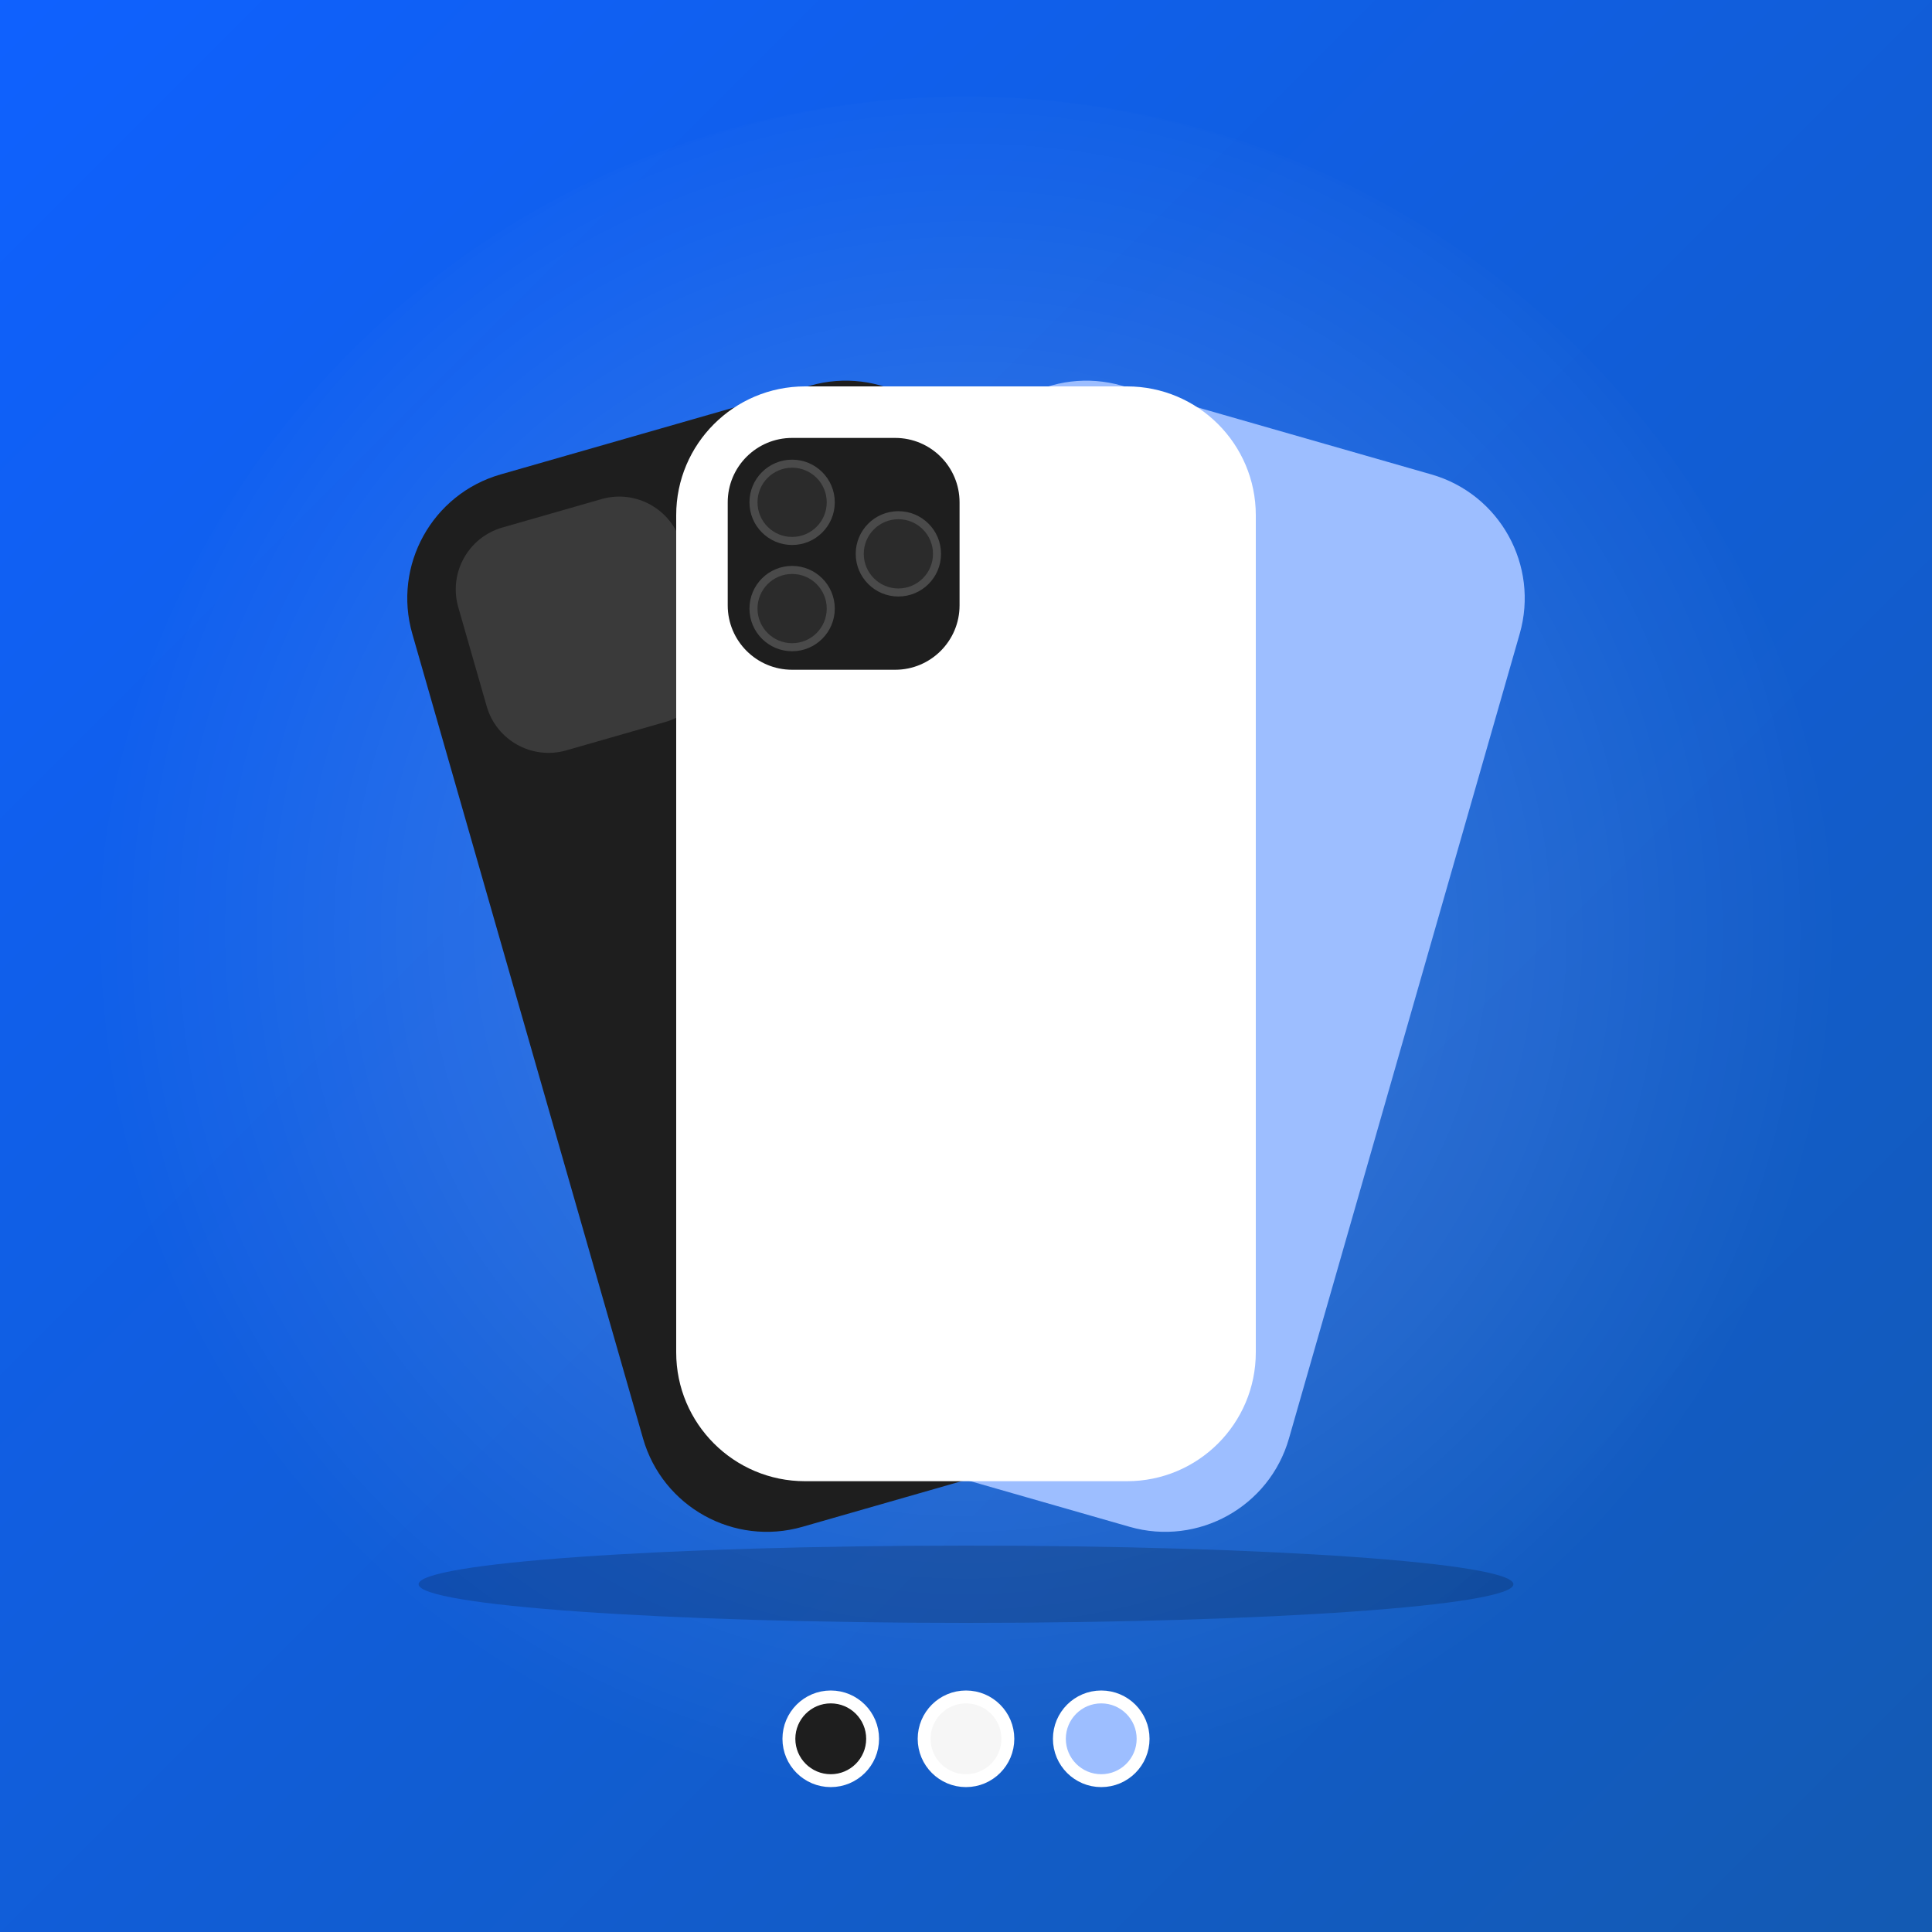
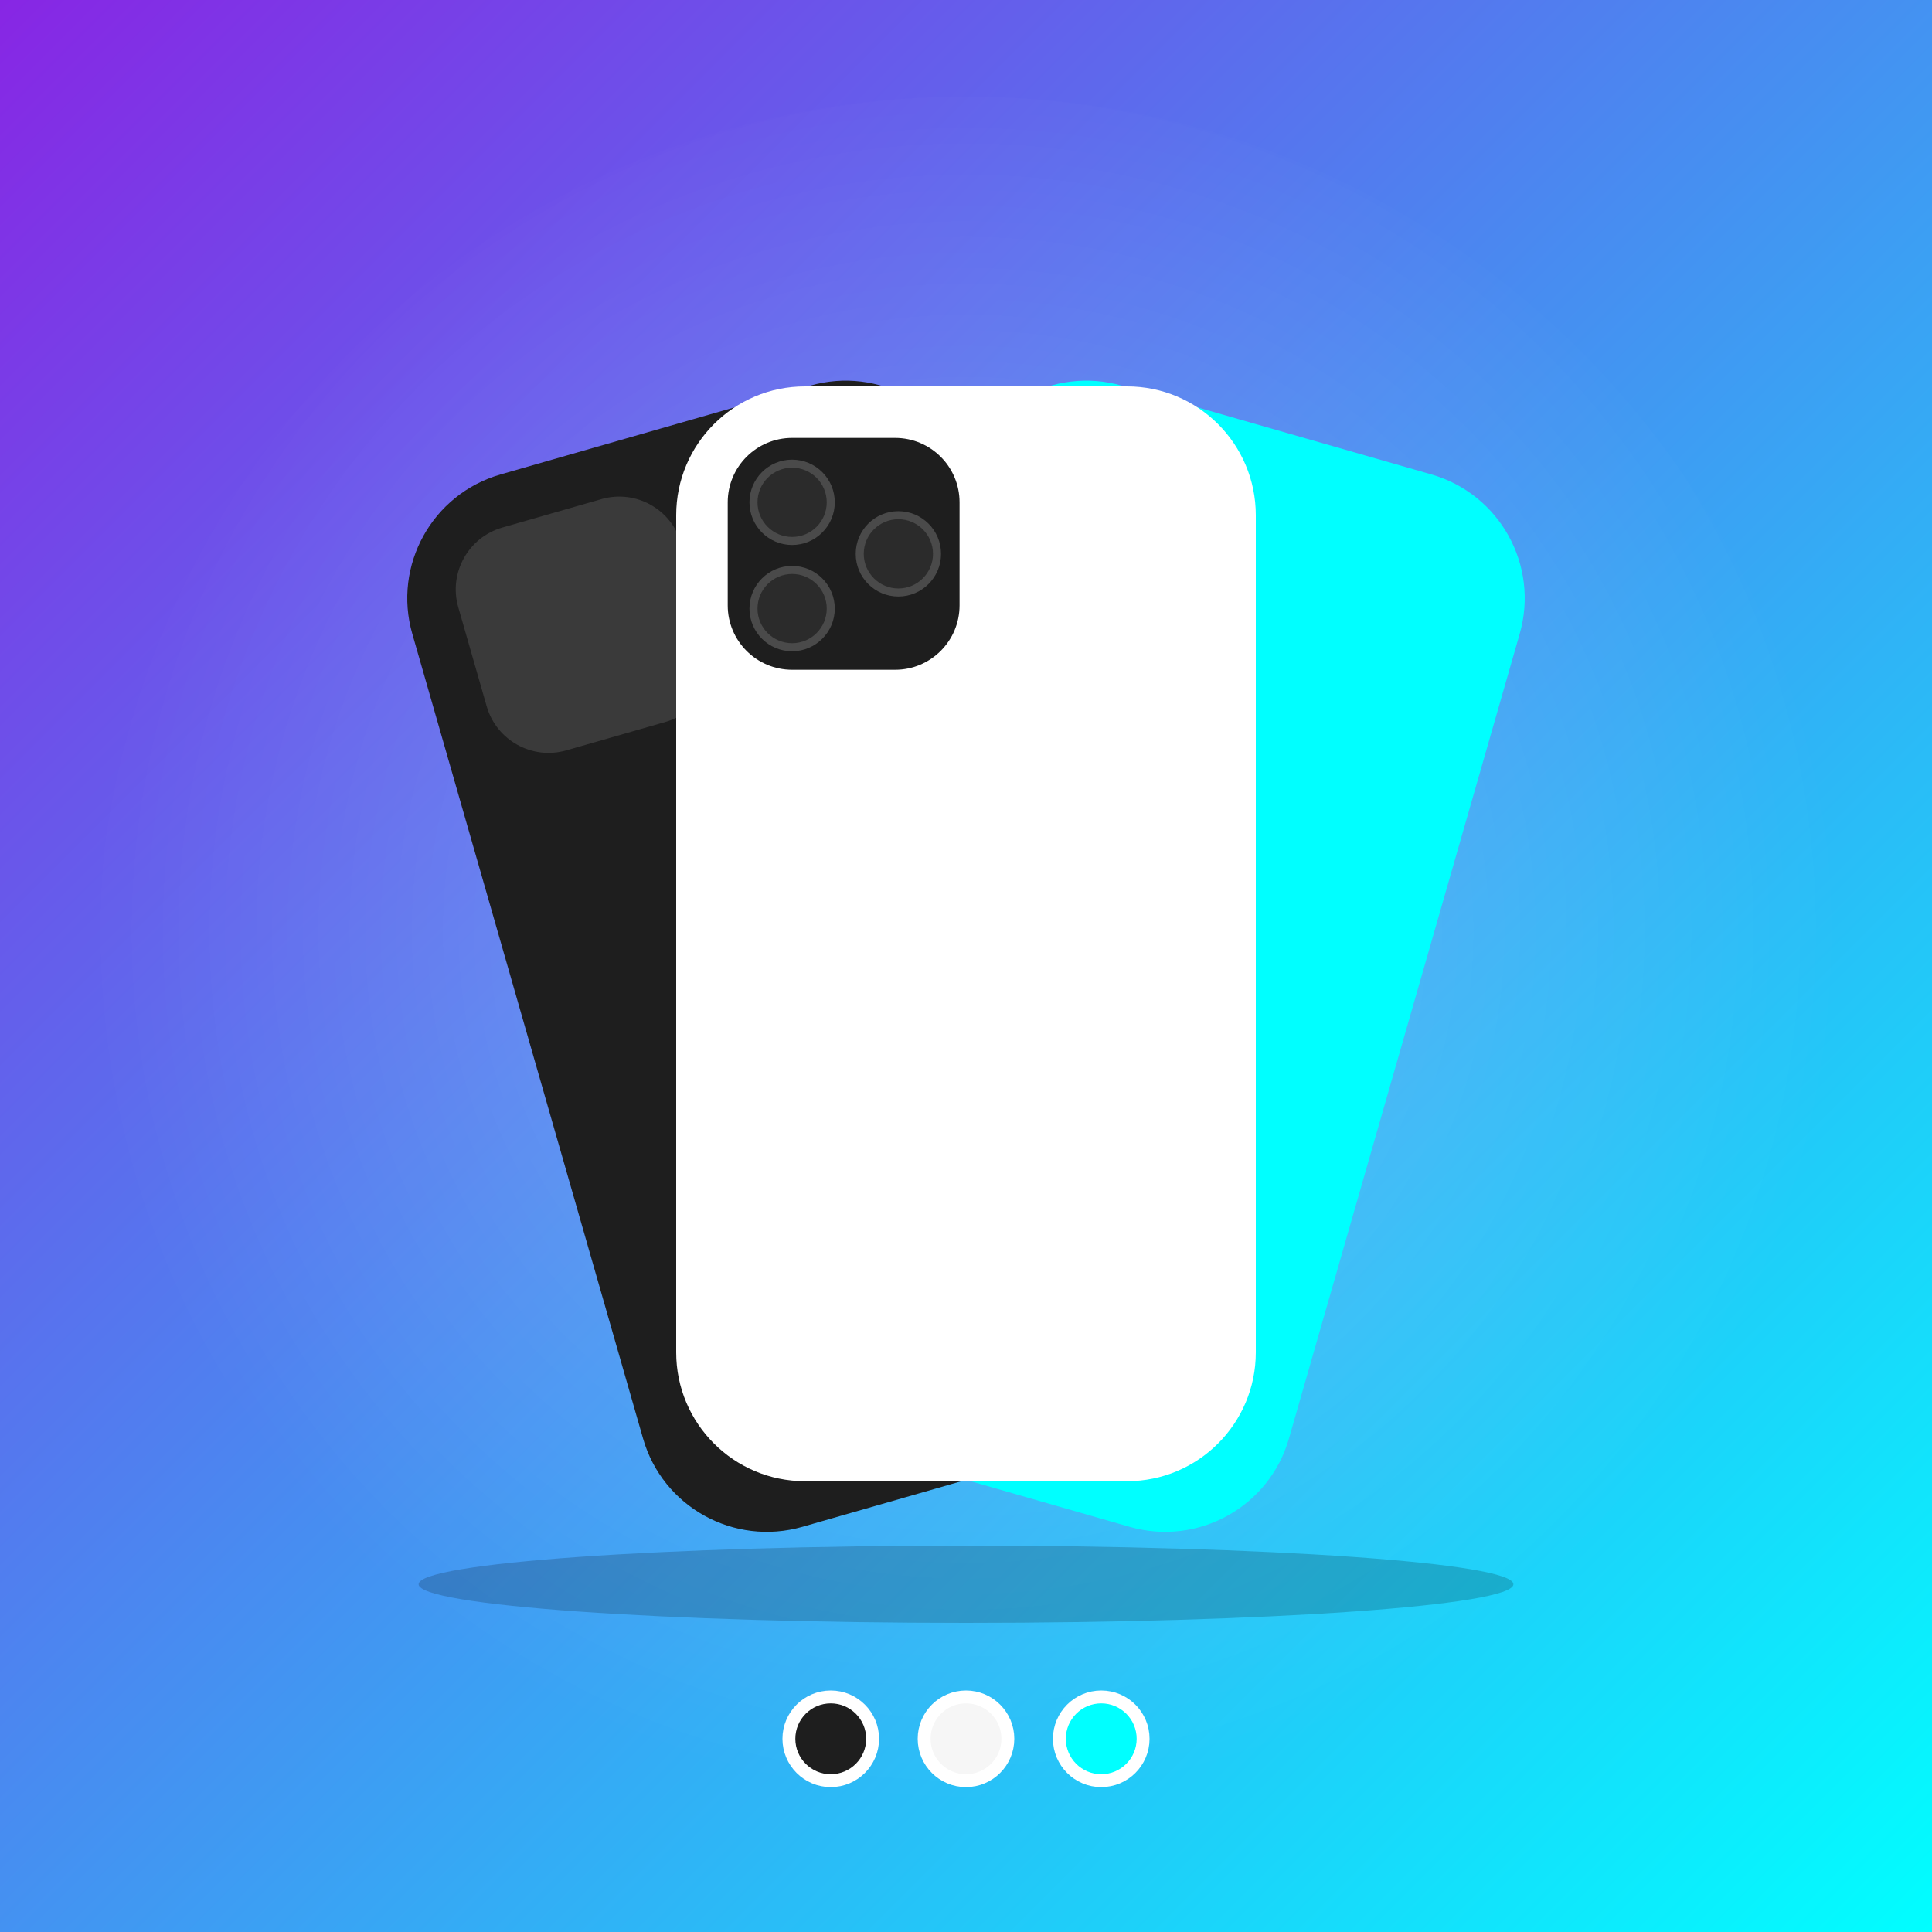
<svg xmlns="http://www.w3.org/2000/svg" viewBox="0 0 600 600">
  <defs>
    <linearGradient id="bg" x1="0" y1="0" x2="1" y2="1">
-       <stop offset="0" stop-color="#0F61FF" />
-       <stop offset="1" stop-color="#135AB2" />
+       <stop offset="0" stop-color="#8825E4" />
+       <stop offset="1" stop-color="#00FFFF" />
    </linearGradient>
    <radialGradient id="glow" cx=".5" cy=".48" r=".5">
      <stop offset="0" stop-color="#fff" stop-opacity=".22" />
      <stop offset="1" stop-color="#fff" stop-opacity="0" />
    </radialGradient>
  </defs>
  <rect width="600" height="600" fill="url(#bg)" />
  <circle cx="300" cy="300" r="270" fill="url(#glow)" />
  <ellipse cx="300" cy="492" rx="170" ry="12" fill="#000" opacity=".18" />
  <g transform="rotate(-16 300 470)">
    <rect x="210" y="120" width="180" height="340" rx="40" fill="#1E1E1E" />
    <rect x="226" y="136" width="72" height="72" rx="20" fill="#3A3A3A" />
  </g>
  <g transform="rotate(16 300 470)">
-     <rect x="210" y="120" width="180" height="340" rx="40" fill="#9DBEFF" />
+     <rect x="210" y="120" width="180" height="340" rx="40" fill="#00FFFF" />
    <rect x="226" y="136" width="72" height="72" rx="20" fill="#1E1E1E" />
  </g>
  <rect x="210" y="120" width="180" height="340" rx="40" fill="#fff" />
  <rect x="226" y="136" width="72" height="72" rx="20" fill="#1E1E1E" />
  <g fill="#2B2B2B" stroke="#4A4A4A" stroke-width="2.5">
    <circle cx="246" cy="156" r="12" />
    <circle cx="246" cy="189" r="12" />
    <circle cx="279" cy="172" r="12" />
  </g>
  <g stroke="#fff" stroke-width="4">
    <circle cx="258" cy="540" r="13" fill="#1E1E1E" />
    <circle cx="300" cy="540" r="13" fill="#F6F6F6" />
-     <circle cx="342" cy="540" r="13" fill="#9DBEFF" />
+     <circle cx="342" cy="540" r="13" fill="#00FFFF" />
  </g>
</svg>
